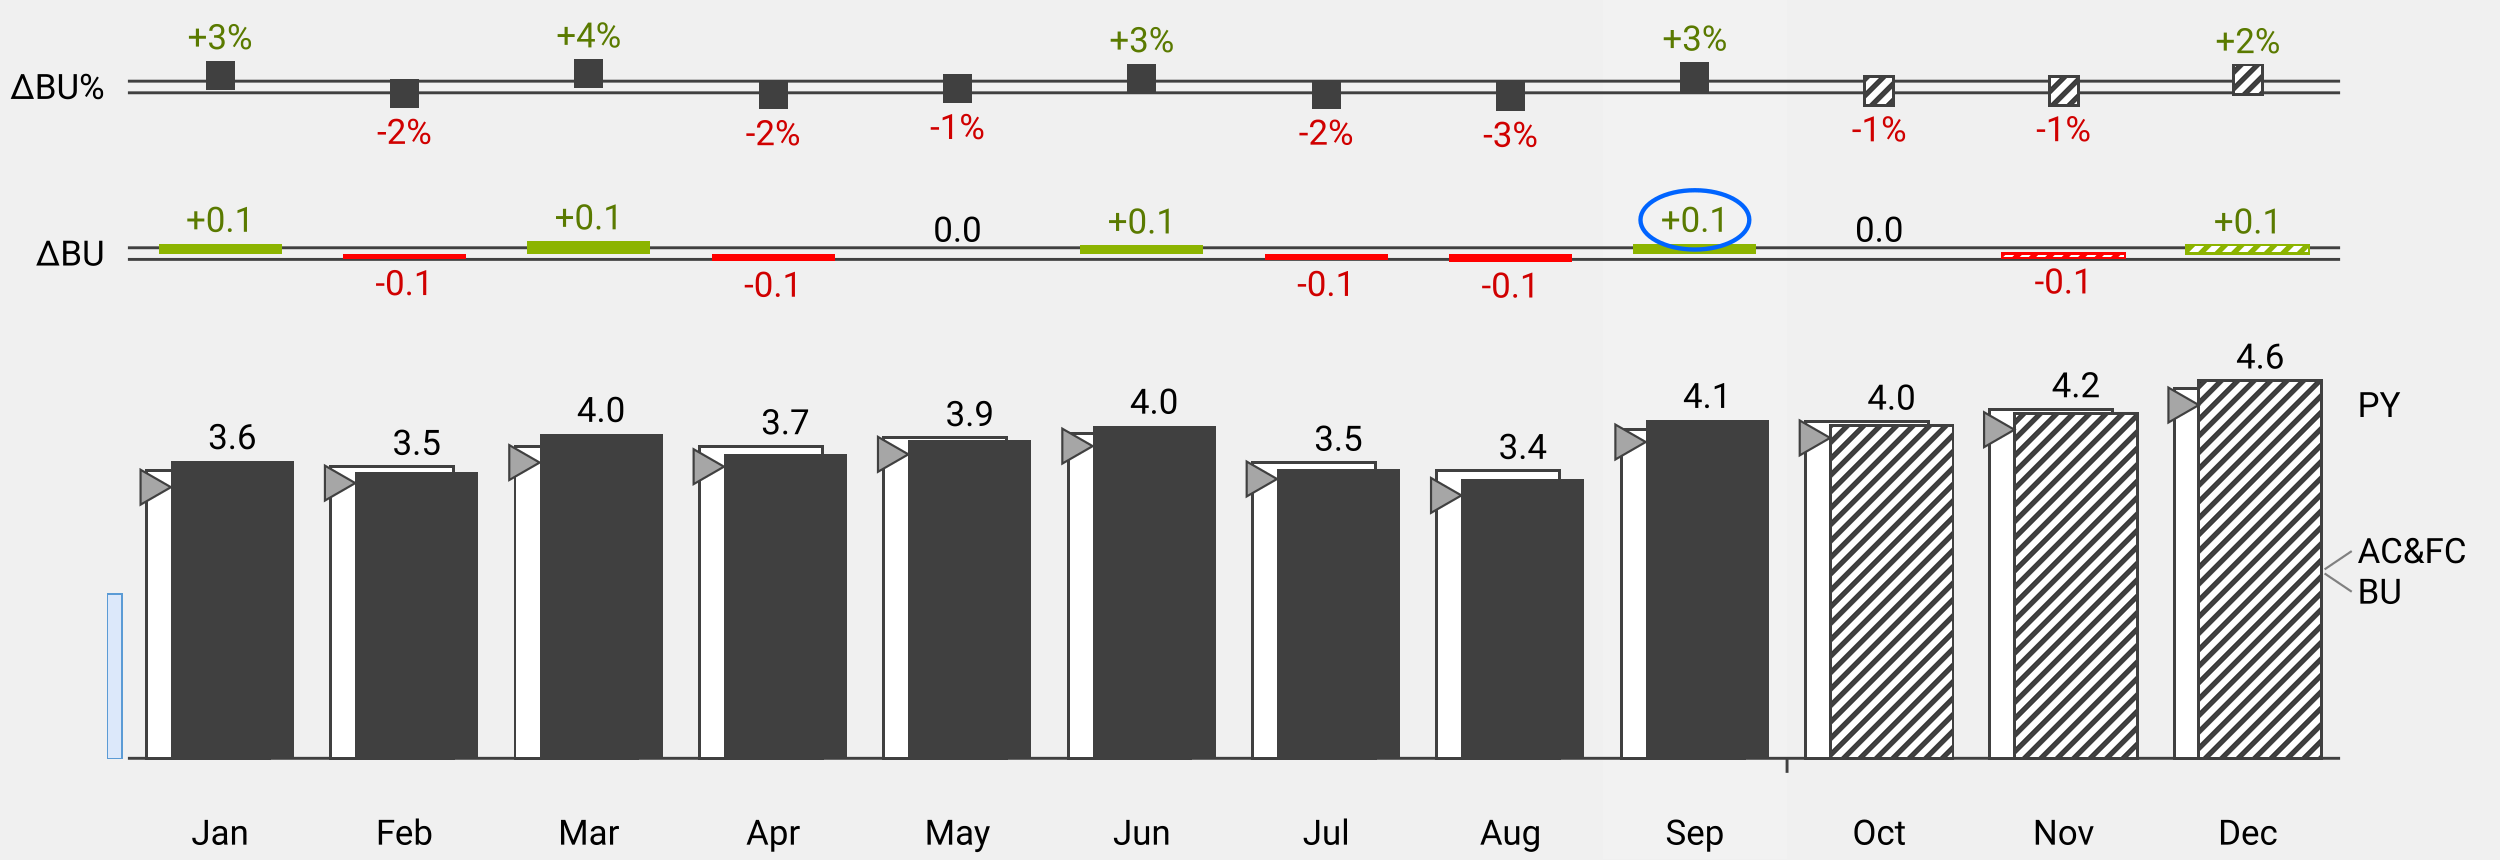
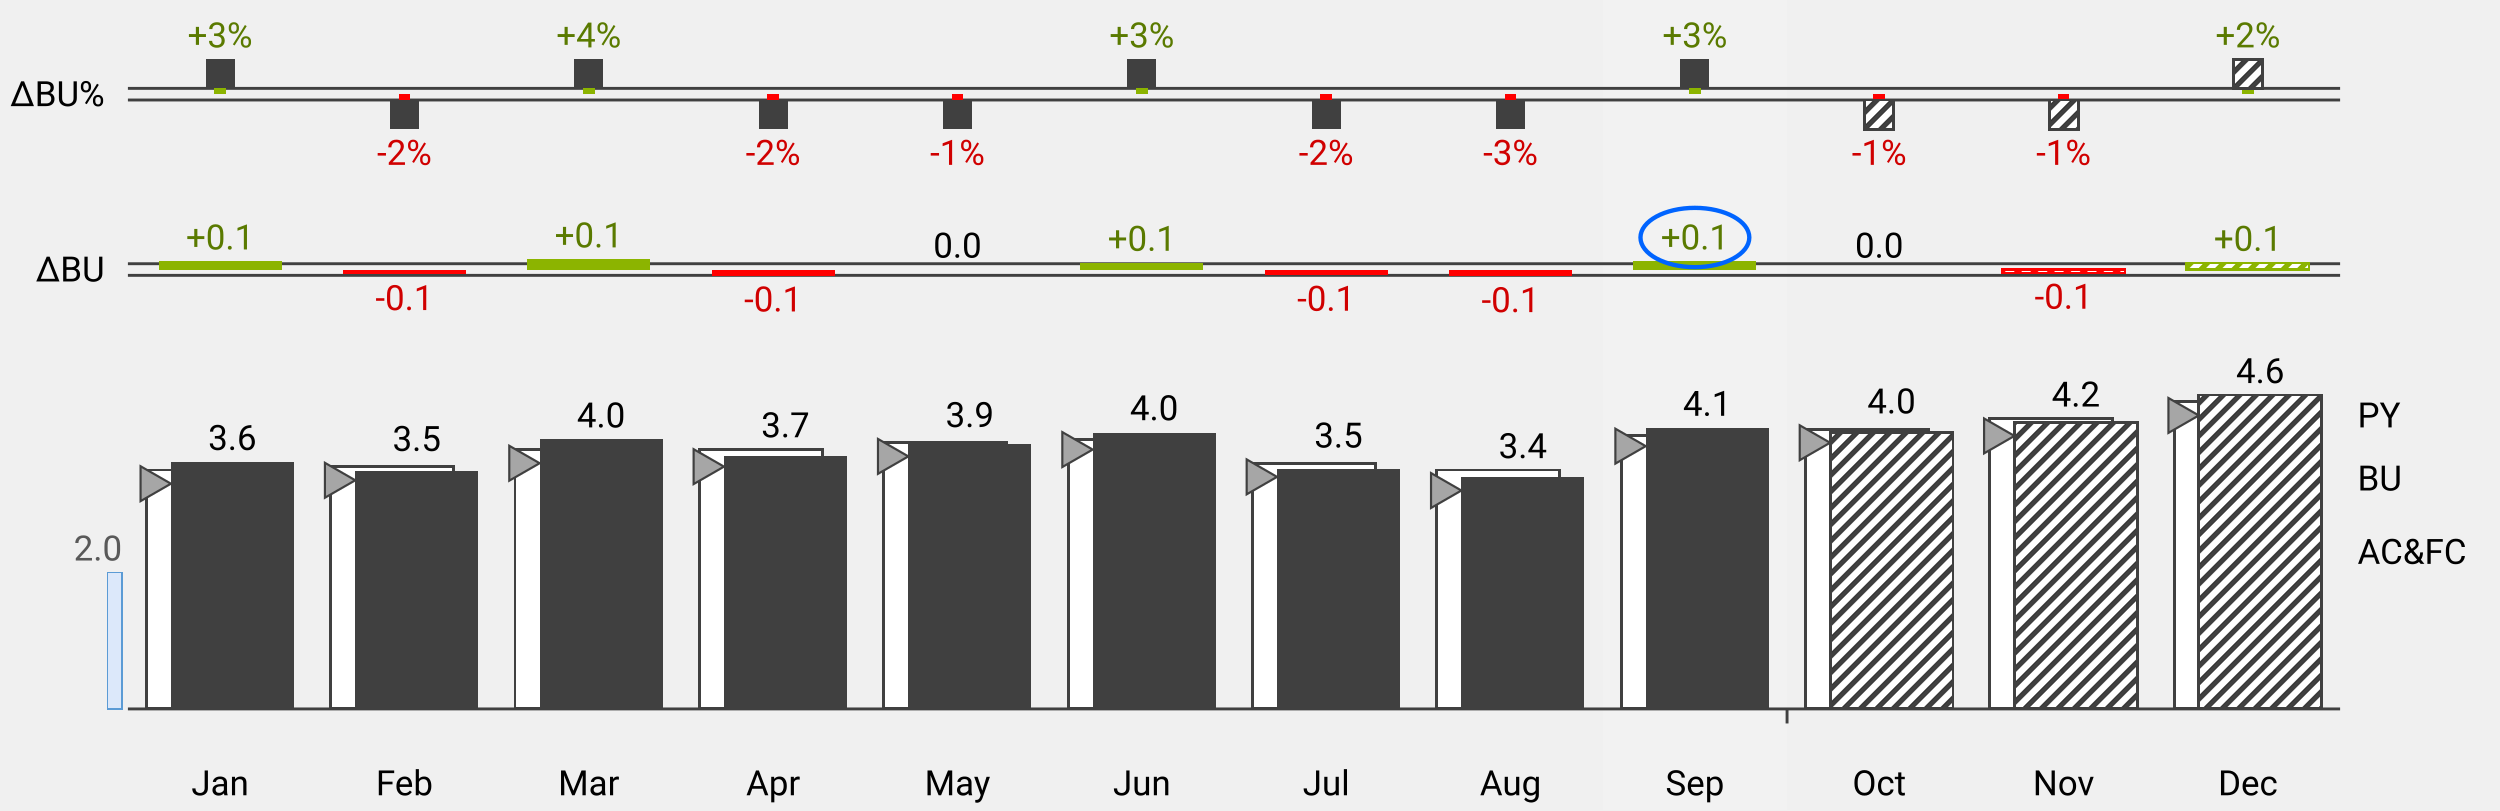
- <svg xmlns="http://www.w3.org/2000/svg" role="img" aria-labelledby="R0-t" width="860" height="295.659" viewBox="0 0 860 295.659" style="display:block;background:#FFFFFF;font-family:system-ui, Segoe UI, Roboto, Helvetica Neue, Arial, sans-serif;font-variant-numeric:tabular-nums">
+ <svg xmlns="http://www.w3.org/2000/svg" role="img" aria-labelledby="R0-t" width="860" height="278.67" viewBox="0 0 860 278.67" style="display:block;background:#FFFFFF;font-family:system-ui, Segoe UI, Roboto, Helvetica Neue, Arial, sans-serif;font-variant-numeric:tabular-nums">
  <defs>
    <pattern id="R0-hatch-0" patternUnits="userSpaceOnUse" width="4" height="4" patternTransform="rotate(45)">
      <rect width="4" height="4" fill="#FFFFFF" />
      <rect width="1.8" height="4" fill="#404040" />
    </pattern>
    <pattern id="R0-hatch-1" patternUnits="userSpaceOnUse" width="4" height="4" patternTransform="rotate(45)">
      <rect width="4" height="4" fill="#FFFFFF" />
      <rect width="1.8" height="4" fill="#FF0000" />
    </pattern>
    <pattern id="R0-hatch-2" patternUnits="userSpaceOnUse" width="4" height="4" patternTransform="rotate(45)">
      <rect width="4" height="4" fill="#FFFFFF" />
      <rect width="1.8" height="4" fill="#8CB400" />
    </pattern>
  </defs>
-   <rect data-role="assisting-area" data-category="Sep" x="551.333" y="0" width="63.417" height="295.659" fill="#F2F2F2" shape-rendering="crispEdges" />
-   <line data-role="axis" x1="44" y1="260.859" x2="805" y2="260.859" stroke="#404040" stroke-width="1" />
-   <line data-role="axis-BU" x1="44" y1="27.922" x2="805" y2="27.922" stroke="#404040" stroke-width="1" />
-   <line data-role="axis-BU" x1="44" y1="31.922" x2="805" y2="31.922" stroke="#404040" stroke-width="1" />
-   <line data-role="axis-BU" x1="44" y1="85.233" x2="805" y2="85.233" stroke="#404040" stroke-width="1" />
-   <line data-role="axis-BU" x1="44" y1="89.233" x2="805" y2="89.233" stroke="#404040" stroke-width="1" />
-   <rect data-role="scale-band" x="37" y="204.338" width="5" height="56.522" fill="#DCE8FA" stroke="#5B9BD5" stroke-width="0.5" shape-rendering="crispEdges" />
-   <line data-role="axis" x1="614.75" y1="260.859" x2="614.75" y2="265.859" stroke="#404040" stroke-width="1" />
-   <line data-role="legend-leader" x1="799.66" y1="195.859" x2="809" y2="189.566" stroke="#808080" stroke-width="0.75" />
-   <line data-role="legend-leader" x1="799.66" y1="197.273" x2="809" y2="203.566" stroke="#808080" stroke-width="0.75" />
-   <text data-role="tier-name" x="36" y="29.922" text-anchor="end" dominant-baseline="central" font-size="12" fill="#000000">ΔBU%</text>
-   <text data-role="tier-name" x="36" y="87.233" text-anchor="end" dominant-baseline="central" font-size="12" fill="#000000">ΔBU</text>
-   <rect data-role="col-BU" data-category="Jan" x="50.34" y="161.946" width="42.28" height="98.913" fill="#FFFFFF" stroke="#404040" stroke-width="1" shape-rendering="crispEdges" />
-   <rect data-role="col-AC" data-category="Jan" x="58.796" y="158.555" width="42.28" height="102.304" fill="#404040" shape-rendering="crispEdges" />
-   <path data-role="triangle-PY" data-category="Jan" d="M58.796 167.599 L48.356 161.599 L48.356 173.599 Z" fill="#A6A6A6" stroke="#404040" stroke-width="0.75" />
-   <text data-role="label" data-category="Jan" x="79.936" y="150.355" text-anchor="middle" dominant-baseline="central" font-size="12" fill="#000000">3.6</text>
-   <rect data-role="variance" data-impact="good" data-category="Jan" x="54.568" y="83.842" width="42.28" height="3.391" fill="#8CB400" shape-rendering="crispEdges" />
-   <text data-role="variance-label" data-impact="good" data-category="Jan" x="75.708" y="75.642" text-anchor="middle" dominant-baseline="central" font-size="12" fill="#5A7A00">+0.1</text>
-   <rect data-role="pin" data-impact="good" data-category="Jan" x="73.708" y="25.994" width="4" height="3.927" fill="#8CB400" shape-rendering="crispEdges" />
-   <rect data-role="pin-head" data-category="Jan" x="70.708" y="20.994" width="10" height="10" fill="#404040" shape-rendering="crispEdges" />
-   <text data-role="variance-label" data-impact="good" data-category="Jan" x="75.708" y="12.794" text-anchor="middle" dominant-baseline="central" font-size="12" fill="#5A7A00">+3%</text>
-   <text data-role="category" data-category="Jan" x="75.708" y="286.459" text-anchor="middle" dominant-baseline="central" font-size="12" fill="#000000">Jan</text>
-   <rect data-role="col-BU" data-category="Feb" x="113.757" y="160.533" width="42.28" height="100.326" fill="#FFFFFF" stroke="#404040" stroke-width="1" shape-rendering="crispEdges" />
-   <rect data-role="col-AC" data-category="Feb" x="122.213" y="162.512" width="42.28" height="98.348" fill="#404040" shape-rendering="crispEdges" />
-   <path data-role="triangle-PY" data-category="Feb" d="M122.213 166.186 L111.773 160.186 L111.773 172.186 Z" fill="#A6A6A6" stroke="#404040" stroke-width="0.75" />
-   <text data-role="label" data-category="Feb" x="143.353" y="152.333" text-anchor="middle" dominant-baseline="central" font-size="12" fill="#000000">3.5</text>
-   <rect data-role="variance" data-impact="bad" data-category="Feb" x="117.985" y="87.233" width="42.28" height="1.978" fill="#FF0000" shape-rendering="crispEdges" />
-   <text data-role="variance-label" data-impact="bad" data-category="Feb" x="139.125" y="97.412" text-anchor="middle" dominant-baseline="central" font-size="12" fill="#D00000">-0.1</text>
-   <rect data-role="pin" data-impact="bad" data-category="Feb" x="137.125" y="29.922" width="4" height="2.259" fill="#FF0000" shape-rendering="crispEdges" />
-   <rect data-role="pin-head" data-category="Feb" x="134.125" y="27.18" width="10" height="10" fill="#404040" shape-rendering="crispEdges" />
-   <text data-role="variance-label" data-impact="bad" data-category="Feb" x="139.125" y="45.38" text-anchor="middle" dominant-baseline="central" font-size="12" fill="#D00000">-2%</text>
-   <text data-role="category" data-category="Feb" x="139.125" y="286.459" text-anchor="middle" dominant-baseline="central" font-size="12" fill="#000000">Feb</text>
-   <rect data-role="col-BU" data-category="Mar" x="177.174" y="153.468" width="42.28" height="107.391" fill="#FFFFFF" stroke="#404040" stroke-width="1" shape-rendering="crispEdges" />
-   <rect data-role="col-AC" data-category="Mar" x="185.63" y="149.229" width="42.28" height="111.63" fill="#404040" shape-rendering="crispEdges" />
-   <path data-role="triangle-PY" data-category="Mar" d="M185.63 159.12 L175.19 153.12 L175.19 165.12 Z" fill="#A6A6A6" stroke="#404040" stroke-width="0.75" />
-   <text data-role="label" data-category="Mar" x="206.77" y="141.029" text-anchor="middle" dominant-baseline="central" font-size="12" fill="#000000">4.0</text>
-   <rect data-role="variance" data-impact="good" data-category="Mar" x="181.402" y="82.994" width="42.28" height="4.239" fill="#8CB400" shape-rendering="crispEdges" />
-   <text data-role="variance-label" data-impact="good" data-category="Mar" x="202.542" y="74.794" text-anchor="middle" dominant-baseline="central" font-size="12" fill="#5A7A00">+0.1</text>
-   <rect data-role="pin" data-impact="good" data-category="Mar" x="200.542" y="25.4" width="4" height="4.522" fill="#8CB400" shape-rendering="crispEdges" />
+   <rect data-role="assisting-area" data-category="Sep" x="551.333" y="0" width="63.417" height="278.67" fill="#F2F2F2" shape-rendering="crispEdges" />
+   <line data-role="axis" x1="44" y1="243.87" x2="805" y2="243.87" stroke="#404040" stroke-width="1" />
+   <line data-role="axis-BU" x1="44" y1="30.4" x2="805" y2="30.4" stroke="#404040" stroke-width="1" />
+   <line data-role="axis-BU" x1="44" y1="34.4" x2="805" y2="34.4" stroke="#404040" stroke-width="1" />
+   <line data-role="axis-BU" x1="44" y1="90.722" x2="805" y2="90.722" stroke="#404040" stroke-width="1" />
+   <line data-role="axis-BU" x1="44" y1="94.722" x2="805" y2="94.722" stroke="#404040" stroke-width="1" />
+   <rect data-role="scale-band" x="37" y="196.913" width="5" height="46.957" fill="#DCE8FA" stroke="#5B9BD5" stroke-width="0.5" shape-rendering="crispEdges" />
+   <line data-role="axis" x1="614.75" y1="243.87" x2="614.75" y2="248.87" stroke="#404040" stroke-width="1" />
+   <text data-role="tier-name" x="36" y="32.4" text-anchor="end" dominant-baseline="central" font-size="12" fill="#000000">ΔBU%</text>
+   <text data-role="tier-name" x="36" y="92.722" text-anchor="end" dominant-baseline="central" font-size="12" fill="#000000">ΔBU</text>
+   <rect data-role="col-BU" data-category="Jan" x="50.34" y="161.696" width="42.28" height="82.174" fill="#FFFFFF" stroke="#404040" stroke-width="1" shape-rendering="crispEdges" />
+   <rect data-role="col-AC" data-category="Jan" x="58.796" y="158.878" width="42.28" height="84.991" fill="#404040" shape-rendering="crispEdges" />
+   <path data-role="triangle-PY" data-category="Jan" d="M58.796 166.391 L48.356 160.391 L48.356 172.391 Z" fill="#A6A6A6" stroke="#404040" stroke-width="0.75" />
+   <rect data-role="variance" data-impact="good" data-category="Jan" x="54.568" y="89.904" width="42.28" height="2.817" fill="#8CB400" shape-rendering="crispEdges" />
+   <rect data-role="pin" data-impact="good" data-category="Jan" x="73.708" y="25.4" width="4" height="7" fill="#8CB400" shape-rendering="crispEdges" />
+   <rect data-role="pin-head" data-category="Jan" x="70.708" y="20.4" width="10" height="10" fill="#404040" shape-rendering="crispEdges" />
+   <rect data-role="col-BU" data-category="Feb" x="113.757" y="160.522" width="42.28" height="83.348" fill="#FFFFFF" stroke="#404040" stroke-width="1" shape-rendering="crispEdges" />
+   <rect data-role="col-AC" data-category="Feb" x="122.213" y="162.165" width="42.28" height="81.704" fill="#404040" shape-rendering="crispEdges" />
+   <path data-role="triangle-PY" data-category="Feb" d="M122.213 165.217 L111.773 159.217 L111.773 171.217 Z" fill="#A6A6A6" stroke="#404040" stroke-width="0.75" />
+   <rect data-role="variance" data-impact="bad" data-category="Feb" x="117.985" y="92.722" width="42.28" height="1.643" fill="#FF0000" shape-rendering="crispEdges" />
+   <rect data-role="pin" data-impact="bad" data-category="Feb" x="137.125" y="32.4" width="4" height="7" fill="#FF0000" shape-rendering="crispEdges" />
+   <rect data-role="pin-head" data-category="Feb" x="134.125" y="34.4" width="10" height="10" fill="#404040" shape-rendering="crispEdges" />
+   <rect data-role="col-BU" data-category="Mar" x="177.174" y="154.652" width="42.28" height="89.217" fill="#FFFFFF" stroke="#404040" stroke-width="1" shape-rendering="crispEdges" />
+   <rect data-role="col-AC" data-category="Mar" x="185.63" y="151.13" width="42.28" height="92.739" fill="#404040" shape-rendering="crispEdges" />
+   <path data-role="triangle-PY" data-category="Mar" d="M185.63 159.348 L175.19 153.348 L175.19 165.348 Z" fill="#A6A6A6" stroke="#404040" stroke-width="0.75" />
+   <rect data-role="variance" data-impact="good" data-category="Mar" x="181.402" y="89.2" width="42.28" height="3.522" fill="#8CB400" shape-rendering="crispEdges" />
+   <rect data-role="pin" data-impact="good" data-category="Mar" x="200.542" y="25.4" width="4" height="7" fill="#8CB400" shape-rendering="crispEdges" />
  <rect data-role="pin-head" data-category="Mar" x="197.542" y="20.4" width="10" height="10" fill="#404040" shape-rendering="crispEdges" />
+   <rect data-role="col-BU" data-category="Apr" x="240.59" y="154.652" width="42.28" height="89.217" fill="#FFFFFF" stroke="#404040" stroke-width="1" shape-rendering="crispEdges" />
+   <rect data-role="col-AC" data-category="Apr" x="249.046" y="156.765" width="42.28" height="87.104" fill="#404040" shape-rendering="crispEdges" />
+   <path data-role="triangle-PY" data-category="Apr" d="M249.046 160.522 L238.606 154.522 L238.606 166.522 Z" fill="#A6A6A6" stroke="#404040" stroke-width="0.75" />
+   <rect data-role="variance" data-impact="bad" data-category="Apr" x="244.818" y="92.722" width="42.28" height="2.113" fill="#FF0000" shape-rendering="crispEdges" />
+   <rect data-role="pin" data-impact="bad" data-category="Apr" x="263.958" y="32.4" width="4" height="7" fill="#FF0000" shape-rendering="crispEdges" />
+   <rect data-role="pin-head" data-category="Apr" x="260.958" y="34.4" width="10" height="10" fill="#404040" shape-rendering="crispEdges" />
+   <rect data-role="col-BU" data-category="May" x="304.007" y="152.304" width="42.28" height="91.565" fill="#FFFFFF" stroke="#404040" stroke-width="1" shape-rendering="crispEdges" />
+   <rect data-role="col-AC" data-category="May" x="312.463" y="152.774" width="42.28" height="91.096" fill="#404040" shape-rendering="crispEdges" />
+   <path data-role="triangle-PY" data-category="May" d="M312.463 157 L302.023 151 L302.023 163 Z" fill="#A6A6A6" stroke="#404040" stroke-width="0.75" />
+   <rect data-role="pin" data-impact="bad" data-category="May" x="327.375" y="32.4" width="4" height="7" fill="#FF0000" shape-rendering="crispEdges" />
+   <rect data-role="pin-head" data-category="May" x="324.375" y="34.4" width="10" height="10" fill="#404040" shape-rendering="crispEdges" />
+   <rect data-role="col-BU" data-category="Jun" x="367.424" y="151.13" width="42.28" height="92.739" fill="#FFFFFF" stroke="#404040" stroke-width="1" shape-rendering="crispEdges" />
+   <rect data-role="col-AC" data-category="Jun" x="375.88" y="148.783" width="42.28" height="95.087" fill="#404040" shape-rendering="crispEdges" />
+   <path data-role="triangle-PY" data-category="Jun" d="M375.88 154.652 L365.44 148.652 L365.44 160.652 Z" fill="#A6A6A6" stroke="#404040" stroke-width="0.75" />
+   <rect data-role="variance" data-impact="good" data-category="Jun" x="371.652" y="90.374" width="42.28" height="2.348" fill="#8CB400" shape-rendering="crispEdges" />
+   <rect data-role="pin" data-impact="good" data-category="Jun" x="390.792" y="25.4" width="4" height="7" fill="#8CB400" shape-rendering="crispEdges" />
+   <rect data-role="pin-head" data-category="Jun" x="387.792" y="20.4" width="10" height="10" fill="#404040" shape-rendering="crispEdges" />
+   <rect data-role="col-BU" data-category="Jul" x="430.84" y="159.348" width="42.28" height="84.522" fill="#FFFFFF" stroke="#404040" stroke-width="1" shape-rendering="crispEdges" />
+   <rect data-role="col-AC" data-category="Jul" x="439.296" y="161.226" width="42.28" height="82.643" fill="#404040" shape-rendering="crispEdges" />
+   <path data-role="triangle-PY" data-category="Jul" d="M439.296 164.043 L428.856 158.043 L428.856 170.043 Z" fill="#A6A6A6" stroke="#404040" stroke-width="0.75" />
+   <rect data-role="variance" data-impact="bad" data-category="Jul" x="435.068" y="92.722" width="42.28" height="1.878" fill="#FF0000" shape-rendering="crispEdges" />
+   <rect data-role="pin" data-impact="bad" data-category="Jul" x="454.208" y="32.4" width="4" height="7" fill="#FF0000" shape-rendering="crispEdges" />
+   <rect data-role="pin-head" data-category="Jul" x="451.208" y="34.4" width="10" height="10" fill="#404040" shape-rendering="crispEdges" />
+   <rect data-role="col-BU" data-category="Aug" x="494.257" y="161.696" width="42.28" height="82.174" fill="#FFFFFF" stroke="#404040" stroke-width="1" shape-rendering="crispEdges" />
+   <rect data-role="col-AC" data-category="Aug" x="502.713" y="164.043" width="42.28" height="79.826" fill="#404040" shape-rendering="crispEdges" />
+   <path data-role="triangle-PY" data-category="Aug" d="M502.713 168.739 L492.273 162.739 L492.273 174.739 Z" fill="#A6A6A6" stroke="#404040" stroke-width="0.75" />
+   <rect data-role="variance" data-impact="bad" data-category="Aug" x="498.485" y="92.722" width="42.28" height="2.348" fill="#FF0000" shape-rendering="crispEdges" />
+   <rect data-role="pin" data-impact="bad" data-category="Aug" x="517.625" y="32.4" width="4" height="7" fill="#FF0000" shape-rendering="crispEdges" />
+   <rect data-role="pin-head" data-category="Aug" x="514.625" y="34.4" width="10" height="10" fill="#404040" shape-rendering="crispEdges" />
+   <rect data-role="col-BU" data-category="Sep" x="557.674" y="149.957" width="42.28" height="93.913" fill="#FFFFFF" stroke="#404040" stroke-width="1" shape-rendering="crispEdges" />
+   <rect data-role="col-AC" data-category="Sep" x="566.13" y="147.139" width="42.28" height="96.73" fill="#404040" shape-rendering="crispEdges" />
+   <path data-role="triangle-PY" data-category="Sep" d="M566.13 153.478 L555.69 147.478 L555.69 159.478 Z" fill="#A6A6A6" stroke="#404040" stroke-width="0.75" />
+   <rect data-role="variance" data-impact="good" data-category="Sep" x="561.902" y="89.904" width="42.28" height="2.817" fill="#8CB400" shape-rendering="crispEdges" />
+   <rect data-role="pin" data-impact="good" data-category="Sep" x="581.042" y="25.4" width="4" height="7" fill="#8CB400" shape-rendering="crispEdges" />
+   <rect data-role="pin-head" data-category="Sep" x="578.042" y="20.4" width="10" height="10" fill="#404040" shape-rendering="crispEdges" />
+   <rect data-role="col-BU" data-category="Oct" x="621.09" y="147.609" width="42.28" height="96.261" fill="#FFFFFF" stroke="#404040" stroke-width="1" shape-rendering="crispEdges" />
+   <rect data-role="col-FC" data-category="Oct" x="629.546" y="148.783" width="42.28" height="95.087" fill="url(#R0-hatch-0)" stroke="#404040" stroke-width="1" shape-rendering="crispEdges" />
+   <path data-role="triangle-PY" data-category="Oct" d="M629.546 152.304 L619.106 146.304 L619.106 158.304 Z" fill="#A6A6A6" stroke="#404040" stroke-width="0.75" />
+   <rect data-role="pin" data-impact="bad" data-category="Oct" x="644.458" y="32.4" width="4" height="7" fill="#FF0000" shape-rendering="crispEdges" />
+   <rect data-role="pin-head" data-category="Oct" x="641.458" y="34.4" width="10" height="10" fill="url(#R0-hatch-0)" stroke="#404040" stroke-width="1" shape-rendering="crispEdges" />
+   <rect data-role="col-BU" data-category="Nov" x="684.507" y="144.087" width="42.28" height="99.783" fill="#FFFFFF" stroke="#404040" stroke-width="1" shape-rendering="crispEdges" />
+   <rect data-role="col-FC" data-category="Nov" x="692.963" y="145.261" width="42.28" height="98.609" fill="url(#R0-hatch-0)" stroke="#404040" stroke-width="1" shape-rendering="crispEdges" />
+   <path data-role="triangle-PY" data-category="Nov" d="M692.963 149.957 L682.523 143.957 L682.523 155.957 Z" fill="#A6A6A6" stroke="#404040" stroke-width="0.75" />
+   <rect data-role="variance" data-impact="bad" data-category="Nov" x="688.735" y="92.722" width="42.28" height="1.174" fill="url(#R0-hatch-1)" stroke="#FF0000" stroke-width="0.75" shape-rendering="crispEdges" />
+   <rect data-role="pin" data-impact="bad" data-category="Nov" x="707.875" y="32.4" width="4" height="7" fill="#FF0000" shape-rendering="crispEdges" />
+   <rect data-role="pin-head" data-category="Nov" x="704.875" y="34.4" width="10" height="10" fill="url(#R0-hatch-0)" stroke="#404040" stroke-width="1" shape-rendering="crispEdges" />
+   <rect data-role="col-BU" data-category="Dec" x="747.924" y="138.217" width="42.28" height="105.652" fill="#FFFFFF" stroke="#404040" stroke-width="1" shape-rendering="crispEdges" />
+   <rect data-role="col-FC" data-category="Dec" x="756.38" y="135.87" width="42.28" height="108" fill="url(#R0-hatch-0)" stroke="#404040" stroke-width="1" shape-rendering="crispEdges" />
+   <path data-role="triangle-PY" data-category="Dec" d="M756.38 142.913 L745.94 136.913 L745.94 148.913 Z" fill="#A6A6A6" stroke="#404040" stroke-width="0.75" />
+   <rect data-role="variance" data-impact="good" data-category="Dec" x="752.152" y="90.374" width="42.28" height="2.348" fill="url(#R0-hatch-2)" stroke="#8CB400" stroke-width="0.75" shape-rendering="crispEdges" />
+   <rect data-role="pin" data-impact="good" data-category="Dec" x="771.292" y="25.4" width="4" height="7" fill="#8CB400" shape-rendering="crispEdges" />
+   <rect data-role="pin-head" data-category="Dec" x="768.292" y="20.4" width="10" height="10" fill="url(#R0-hatch-0)" stroke="#404040" stroke-width="1" shape-rendering="crispEdges" />
+   <text data-role="label" data-category="Sep" x="587.27" y="138.939" text-anchor="middle" dominant-baseline="central" font-size="12" fill="#000000">4.1</text>
+   <text data-role="variance-label" data-impact="good" data-category="Sep" x="583.042" y="81.704" text-anchor="middle" dominant-baseline="central" font-size="12" fill="#5A7A00">+0.1</text>
+   <ellipse data-role="marker-ellipse" data-category="Sep" cx="583.042" cy="81.704" rx="18.72" ry="10.2" fill="none" stroke="#0064FF" stroke-width="1.5" />
+   <text data-role="variance-label" data-impact="good" data-category="Sep" x="583.042" y="12.2" text-anchor="middle" dominant-baseline="central" font-size="12" fill="#5A7A00">+3%</text>
+   <text data-role="label" data-category="Jan" x="79.936" y="150.678" text-anchor="middle" dominant-baseline="central" font-size="12" fill="#000000">3.6</text>
+   <text data-role="variance-label" data-impact="good" data-category="Jan" x="75.708" y="81.704" text-anchor="middle" dominant-baseline="central" font-size="12" fill="#5A7A00">+0.1</text>
+   <text data-role="variance-label" data-impact="good" data-category="Jan" x="75.708" y="12.2" text-anchor="middle" dominant-baseline="central" font-size="12" fill="#5A7A00">+3%</text>
+   <text data-role="label" data-category="Dec" x="777.52" y="127.67" text-anchor="middle" dominant-baseline="central" font-size="12" fill="#000000">4.6</text>
+   <text data-role="variance-label" data-impact="good" data-category="Dec" x="773.292" y="82.174" text-anchor="middle" dominant-baseline="central" font-size="12" fill="#5A7A00">+0.1</text>
+   <text data-role="variance-label" data-impact="good" data-category="Dec" x="773.292" y="12.2" text-anchor="middle" dominant-baseline="central" font-size="12" fill="#5A7A00">+2%</text>
+   <text data-role="variance-label" data-impact="good" data-category="Mar" x="202.542" y="81" text-anchor="middle" dominant-baseline="central" font-size="12" fill="#5A7A00">+0.1</text>
  <text data-role="variance-label" data-impact="good" data-category="Mar" x="202.542" y="12.2" text-anchor="middle" dominant-baseline="central" font-size="12" fill="#5A7A00">+4%</text>
-   <text data-role="category" data-category="Mar" x="202.542" y="286.459" text-anchor="middle" dominant-baseline="central" font-size="12" fill="#000000">Mar</text>
-   <rect data-role="col-BU" data-category="Apr" x="240.59" y="153.468" width="42.28" height="107.391" fill="#FFFFFF" stroke="#404040" stroke-width="1" shape-rendering="crispEdges" />
-   <rect data-role="col-AC" data-category="Apr" x="249.046" y="156.012" width="42.28" height="104.848" fill="#404040" shape-rendering="crispEdges" />
-   <path data-role="triangle-PY" data-category="Apr" d="M249.046 160.533 L238.606 154.533 L238.606 166.533 Z" fill="#A6A6A6" stroke="#404040" stroke-width="0.75" />
-   <text data-role="label" data-category="Apr" x="270.186" y="145.268" text-anchor="middle" dominant-baseline="central" font-size="12" fill="#000000">3.7</text>
-   <rect data-role="variance" data-impact="bad" data-category="Apr" x="244.818" y="87.233" width="42.28" height="2.543" fill="#FF0000" shape-rendering="crispEdges" />
-   <text data-role="variance-label" data-impact="bad" data-category="Apr" x="265.958" y="97.977" text-anchor="middle" dominant-baseline="central" font-size="12" fill="#D00000">-0.1</text>
-   <rect data-role="pin" data-impact="bad" data-category="Apr" x="263.958" y="29.922" width="4" height="2.713" fill="#FF0000" shape-rendering="crispEdges" />
-   <rect data-role="pin-head" data-category="Apr" x="260.958" y="27.634" width="10" height="10" fill="#404040" shape-rendering="crispEdges" />
-   <text data-role="variance-label" data-impact="bad" data-category="Apr" x="265.958" y="45.834" text-anchor="middle" dominant-baseline="central" font-size="12" fill="#D00000">-2%</text>
-   <text data-role="category" data-category="Apr" x="265.958" y="286.459" text-anchor="middle" dominant-baseline="central" font-size="12" fill="#000000">Apr</text>
-   <rect data-role="col-BU" data-category="May" x="304.007" y="150.642" width="42.28" height="110.217" fill="#FFFFFF" stroke="#404040" stroke-width="1" shape-rendering="crispEdges" />
-   <rect data-role="col-AC" data-category="May" x="312.463" y="151.207" width="42.28" height="109.652" fill="#404040" shape-rendering="crispEdges" />
-   <path data-role="triangle-PY" data-category="May" d="M312.463 156.294 L302.023 150.294 L302.023 162.294 Z" fill="#A6A6A6" stroke="#404040" stroke-width="0.75" />
-   <text data-role="label" data-category="May" x="333.603" y="142.442" text-anchor="middle" dominant-baseline="central" font-size="12" fill="#000000">3.9</text>
-   <text data-role="variance-label" data-impact="none" data-category="May" x="329.375" y="79.033" text-anchor="middle" dominant-baseline="central" font-size="12" fill="#000000">0.0</text>
-   <rect data-role="pin" data-impact="bad" data-category="May" x="327.375" y="29.922" width="4" height="0.587" fill="#FF0000" shape-rendering="crispEdges" />
-   <rect data-role="pin-head" data-category="May" x="324.375" y="25.509" width="10" height="10" fill="#404040" shape-rendering="crispEdges" />
-   <text data-role="variance-label" data-impact="bad" data-category="May" x="329.375" y="43.709" text-anchor="middle" dominant-baseline="central" font-size="12" fill="#D00000">-1%</text>
-   <text data-role="category" data-category="May" x="329.375" y="286.459" text-anchor="middle" dominant-baseline="central" font-size="12" fill="#000000">May</text>
-   <rect data-role="col-BU" data-category="Jun" x="367.424" y="149.229" width="42.28" height="111.63" fill="#FFFFFF" stroke="#404040" stroke-width="1" shape-rendering="crispEdges" />
-   <rect data-role="col-AC" data-category="Jun" x="375.88" y="146.403" width="42.28" height="114.457" fill="#404040" shape-rendering="crispEdges" />
-   <path data-role="triangle-PY" data-category="Jun" d="M375.88 153.468 L365.44 147.468 L365.44 159.468 Z" fill="#A6A6A6" stroke="#404040" stroke-width="0.75" />
-   <text data-role="label" data-category="Jun" x="397.02" y="138.203" text-anchor="middle" dominant-baseline="central" font-size="12" fill="#000000">4.0</text>
-   <rect data-role="variance" data-impact="good" data-category="Jun" x="371.652" y="84.407" width="42.28" height="2.826" fill="#8CB400" shape-rendering="crispEdges" />
-   <text data-role="variance-label" data-impact="good" data-category="Jun" x="392.792" y="76.207" text-anchor="middle" dominant-baseline="central" font-size="12" fill="#5A7A00">+0.1</text>
-   <rect data-role="pin" data-impact="good" data-category="Jun" x="390.792" y="27.022" width="4" height="2.9" fill="#8CB400" shape-rendering="crispEdges" />
-   <rect data-role="pin-head" data-category="Jun" x="387.792" y="22.022" width="10" height="10" fill="#404040" shape-rendering="crispEdges" />
-   <text data-role="variance-label" data-impact="good" data-category="Jun" x="392.792" y="13.822" text-anchor="middle" dominant-baseline="central" font-size="12" fill="#5A7A00">+3%</text>
-   <text data-role="category" data-category="Jun" x="392.792" y="286.459" text-anchor="middle" dominant-baseline="central" font-size="12" fill="#000000">Jun</text>
-   <rect data-role="col-BU" data-category="Jul" x="430.84" y="159.12" width="42.28" height="101.739" fill="#FFFFFF" stroke="#404040" stroke-width="1" shape-rendering="crispEdges" />
-   <rect data-role="col-AC" data-category="Jul" x="439.296" y="161.381" width="42.28" height="99.478" fill="#404040" shape-rendering="crispEdges" />
-   <path data-role="triangle-PY" data-category="Jul" d="M439.296 164.773 L428.856 158.773 L428.856 170.773 Z" fill="#A6A6A6" stroke="#404040" stroke-width="0.75" />
-   <text data-role="label" data-category="Jul" x="460.436" y="150.92" text-anchor="middle" dominant-baseline="central" font-size="12" fill="#000000">3.5</text>
-   <rect data-role="variance" data-impact="bad" data-category="Jul" x="435.068" y="87.233" width="42.28" height="2.261" fill="#FF0000" shape-rendering="crispEdges" />
-   <text data-role="variance-label" data-impact="bad" data-category="Jul" x="456.208" y="97.694" text-anchor="middle" dominant-baseline="central" font-size="12" fill="#D00000">-0.1</text>
-   <rect data-role="pin" data-impact="bad" data-category="Jul" x="454.208" y="29.922" width="4" height="2.545" fill="#FF0000" shape-rendering="crispEdges" />
-   <rect data-role="pin-head" data-category="Jul" x="451.208" y="27.467" width="10" height="10" fill="#404040" shape-rendering="crispEdges" />
-   <text data-role="variance-label" data-impact="bad" data-category="Jul" x="456.208" y="45.667" text-anchor="middle" dominant-baseline="central" font-size="12" fill="#D00000">-2%</text>
-   <text data-role="category" data-category="Jul" x="456.208" y="286.459" text-anchor="middle" dominant-baseline="central" font-size="12" fill="#000000">Jul</text>
-   <rect data-role="col-BU" data-category="Aug" x="494.257" y="161.946" width="42.28" height="98.913" fill="#FFFFFF" stroke="#404040" stroke-width="1" shape-rendering="crispEdges" />
-   <rect data-role="col-AC" data-category="Aug" x="502.713" y="164.773" width="42.28" height="96.087" fill="#404040" shape-rendering="crispEdges" />
-   <path data-role="triangle-PY" data-category="Aug" d="M502.713 170.425 L492.273 164.425 L492.273 176.425 Z" fill="#A6A6A6" stroke="#404040" stroke-width="0.75" />
-   <text data-role="label" data-category="Aug" x="523.853" y="153.746" text-anchor="middle" dominant-baseline="central" font-size="12" fill="#000000">3.4</text>
-   <rect data-role="variance" data-impact="bad" data-category="Aug" x="498.485" y="87.233" width="42.28" height="2.826" fill="#FF0000" shape-rendering="crispEdges" />
-   <text data-role="variance-label" data-impact="bad" data-category="Aug" x="519.625" y="98.259" text-anchor="middle" dominant-baseline="central" font-size="12" fill="#D00000">-0.1</text>
-   <rect data-role="pin" data-impact="bad" data-category="Aug" x="517.625" y="29.922" width="4" height="3.273" fill="#FF0000" shape-rendering="crispEdges" />
-   <rect data-role="pin-head" data-category="Aug" x="514.625" y="28.194" width="10" height="10" fill="#404040" shape-rendering="crispEdges" />
-   <text data-role="variance-label" data-impact="bad" data-category="Aug" x="519.625" y="46.394" text-anchor="middle" dominant-baseline="central" font-size="12" fill="#D00000">-3%</text>
-   <text data-role="category" data-category="Aug" x="519.625" y="286.459" text-anchor="middle" dominant-baseline="central" font-size="12" fill="#000000">Aug</text>
-   <rect data-role="col-BU" data-category="Sep" x="557.674" y="147.816" width="42.28" height="113.043" fill="#FFFFFF" stroke="#404040" stroke-width="1" shape-rendering="crispEdges" />
-   <rect data-role="col-AC" data-category="Sep" x="566.13" y="144.425" width="42.28" height="116.435" fill="#404040" shape-rendering="crispEdges" />
-   <path data-role="triangle-PY" data-category="Sep" d="M566.13 152.055 L555.69 146.055 L555.69 158.055 Z" fill="#A6A6A6" stroke="#404040" stroke-width="0.75" />
-   <text data-role="label" data-category="Sep" x="587.27" y="136.225" text-anchor="middle" dominant-baseline="central" font-size="12" fill="#000000">4.1</text>
-   <rect data-role="variance" data-impact="good" data-category="Sep" x="561.902" y="83.842" width="42.28" height="3.391" fill="#8CB400" shape-rendering="crispEdges" />
-   <text data-role="variance-label" data-impact="good" data-category="Sep" x="583.042" y="75.642" text-anchor="middle" dominant-baseline="central" font-size="12" fill="#5A7A00">+0.1</text>
-   <ellipse data-role="marker-ellipse" data-category="Sep" cx="583.042" cy="75.642" rx="18.72" ry="10.2" fill="none" stroke="#0064FF" stroke-width="1.5" />
-   <rect data-role="pin" data-impact="good" data-category="Sep" x="581.042" y="26.485" width="4" height="3.436" fill="#8CB400" shape-rendering="crispEdges" />
-   <rect data-role="pin-head" data-category="Sep" x="578.042" y="21.485" width="10" height="10" fill="#404040" shape-rendering="crispEdges" />
-   <text data-role="variance-label" data-impact="good" data-category="Sep" x="583.042" y="13.285" text-anchor="middle" dominant-baseline="central" font-size="12" fill="#5A7A00">+3%</text>
-   <text data-role="category" data-category="Sep" x="583.042" y="286.459" text-anchor="middle" dominant-baseline="central" font-size="12" fill="#000000">Sep</text>
-   <rect data-role="col-BU" data-category="Oct" x="621.09" y="144.99" width="42.28" height="115.87" fill="#FFFFFF" stroke="#404040" stroke-width="1" shape-rendering="crispEdges" />
-   <rect data-role="col-FC" data-category="Oct" x="629.546" y="146.403" width="42.28" height="114.457" fill="url(#R0-hatch-0)" stroke="#404040" stroke-width="1" shape-rendering="crispEdges" />
-   <path data-role="triangle-PY" data-category="Oct" d="M629.546 150.642 L619.106 144.642 L619.106 156.642 Z" fill="#A6A6A6" stroke="#404040" stroke-width="0.75" />
-   <text data-role="label" data-category="Oct" x="650.686" y="136.79" text-anchor="middle" dominant-baseline="central" font-size="12" fill="#000000">4.0</text>
-   <text data-role="variance-label" data-impact="none" data-category="Oct" x="646.458" y="79.033" text-anchor="middle" dominant-baseline="central" font-size="12" fill="#000000">0.0</text>
-   <rect data-role="pin" data-impact="bad" data-category="Oct" x="644.458" y="29.922" width="4" height="1.397" fill="#FF0000" shape-rendering="crispEdges" />
-   <rect data-role="pin-head" data-category="Oct" x="641.458" y="26.318" width="10" height="10" fill="url(#R0-hatch-0)" stroke="#404040" stroke-width="1" shape-rendering="crispEdges" />
-   <text data-role="variance-label" data-impact="bad" data-category="Oct" x="646.458" y="44.518" text-anchor="middle" dominant-baseline="central" font-size="12" fill="#D00000">-1%</text>
-   <text data-role="category" data-category="Oct" x="646.458" y="286.459" text-anchor="middle" dominant-baseline="central" font-size="12" fill="#000000">Oct</text>
-   <rect data-role="col-BU" data-category="Nov" x="684.507" y="140.751" width="42.28" height="120.109" fill="#FFFFFF" stroke="#404040" stroke-width="1" shape-rendering="crispEdges" />
-   <rect data-role="col-FC" data-category="Nov" x="692.963" y="142.164" width="42.28" height="118.696" fill="url(#R0-hatch-0)" stroke="#404040" stroke-width="1" shape-rendering="crispEdges" />
-   <path data-role="triangle-PY" data-category="Nov" d="M692.963 147.816 L682.523 141.816 L682.523 153.816 Z" fill="#A6A6A6" stroke="#404040" stroke-width="0.75" />
-   <text data-role="label" data-category="Nov" x="714.103" y="132.551" text-anchor="middle" dominant-baseline="central" font-size="12" fill="#000000">4.2</text>
-   <rect data-role="variance" data-impact="bad" data-category="Nov" x="688.735" y="87.233" width="42.28" height="1.413" fill="url(#R0-hatch-1)" stroke="#FF0000" stroke-width="0.75" shape-rendering="crispEdges" />
-   <text data-role="variance-label" data-impact="bad" data-category="Nov" x="709.875" y="96.846" text-anchor="middle" dominant-baseline="central" font-size="12" fill="#D00000">-0.1</text>
-   <rect data-role="pin" data-impact="bad" data-category="Nov" x="707.875" y="29.922" width="4" height="1.348" fill="#FF0000" shape-rendering="crispEdges" />
-   <rect data-role="pin-head" data-category="Nov" x="704.875" y="26.269" width="10" height="10" fill="url(#R0-hatch-0)" stroke="#404040" stroke-width="1" shape-rendering="crispEdges" />
-   <text data-role="variance-label" data-impact="bad" data-category="Nov" x="709.875" y="44.469" text-anchor="middle" dominant-baseline="central" font-size="12" fill="#D00000">-1%</text>
-   <text data-role="category" data-category="Nov" x="709.875" y="286.459" text-anchor="middle" dominant-baseline="central" font-size="12" fill="#000000">Nov</text>
-   <rect data-role="col-BU" data-category="Dec" x="747.924" y="133.686" width="42.28" height="127.174" fill="#FFFFFF" stroke="#404040" stroke-width="1" shape-rendering="crispEdges" />
-   <rect data-role="col-FC" data-category="Dec" x="756.38" y="130.859" width="42.28" height="130" fill="url(#R0-hatch-0)" stroke="#404040" stroke-width="1" shape-rendering="crispEdges" />
-   <path data-role="triangle-PY" data-category="Dec" d="M756.38 139.338 L745.94 133.338 L745.94 145.338 Z" fill="#A6A6A6" stroke="#404040" stroke-width="0.75" />
-   <text data-role="label" data-category="Dec" x="777.52" y="122.659" text-anchor="middle" dominant-baseline="central" font-size="12" fill="#000000">4.6</text>
-   <rect data-role="variance" data-impact="good" data-category="Dec" x="752.152" y="84.407" width="42.28" height="2.826" fill="url(#R0-hatch-2)" stroke="#8CB400" stroke-width="0.75" shape-rendering="crispEdges" />
-   <text data-role="variance-label" data-impact="good" data-category="Dec" x="773.292" y="76.207" text-anchor="middle" dominant-baseline="central" font-size="12" fill="#5A7A00">+0.1</text>
-   <rect data-role="pin" data-impact="good" data-category="Dec" x="771.292" y="27.376" width="4" height="2.545" fill="#8CB400" shape-rendering="crispEdges" />
-   <rect data-role="pin-head" data-category="Dec" x="768.292" y="22.376" width="10" height="10" fill="url(#R0-hatch-0)" stroke="#404040" stroke-width="1" shape-rendering="crispEdges" />
-   <text data-role="variance-label" data-impact="good" data-category="Dec" x="773.292" y="14.176" text-anchor="middle" dominant-baseline="central" font-size="12" fill="#5A7A00">+2%</text>
-   <text data-role="category" data-category="Dec" x="773.292" y="286.459" text-anchor="middle" dominant-baseline="central" font-size="12" fill="#000000">Dec</text>
-   <text data-role="legend" x="811" y="189.566" text-anchor="start" dominant-baseline="central" font-size="12" fill="#000000">AC&amp;FC</text>
-   <text data-role="legend" x="811" y="203.566" text-anchor="start" dominant-baseline="central" font-size="12" fill="#000000">BU</text>
-   <text data-role="legend" x="811" y="139.338" text-anchor="start" dominant-baseline="central" font-size="12" fill="#000000">PY</text>
+   <text data-role="label" data-category="Aug" x="523.853" y="153.496" text-anchor="middle" dominant-baseline="central" font-size="12" fill="#000000">3.4</text>
+   <text data-role="variance-label" data-impact="bad" data-category="Aug" x="519.625" y="103.27" text-anchor="middle" dominant-baseline="central" font-size="12" fill="#D00000">-0.1</text>
+   <text data-role="variance-label" data-impact="bad" data-category="Aug" x="519.625" y="52.6" text-anchor="middle" dominant-baseline="central" font-size="12" fill="#D00000">-3%</text>
+   <text data-role="label" data-category="Feb" x="143.353" y="151.017" text-anchor="middle" dominant-baseline="central" font-size="12" fill="#000000">3.5</text>
+   <text data-role="variance-label" data-impact="bad" data-category="Feb" x="139.125" y="102.565" text-anchor="middle" dominant-baseline="central" font-size="12" fill="#D00000">-0.1</text>
+   <text data-role="variance-label" data-impact="bad" data-category="Feb" x="139.125" y="52.6" text-anchor="middle" dominant-baseline="central" font-size="12" fill="#D00000">-2%</text>
+   <text data-role="label" data-category="Mar" x="206.77" y="142.93" text-anchor="middle" dominant-baseline="central" font-size="12" fill="#000000">4.0</text>
+   <text data-role="label" data-category="Apr" x="270.186" y="146.322" text-anchor="middle" dominant-baseline="central" font-size="12" fill="#000000">3.7</text>
+   <text data-role="variance-label" data-impact="bad" data-category="Apr" x="265.958" y="103.035" text-anchor="middle" dominant-baseline="central" font-size="12" fill="#D00000">-0.1</text>
+   <text data-role="variance-label" data-impact="bad" data-category="Apr" x="265.958" y="52.6" text-anchor="middle" dominant-baseline="central" font-size="12" fill="#D00000">-2%</text>
+   <text data-role="label" data-category="May" x="333.603" y="142.8" text-anchor="middle" dominant-baseline="central" font-size="12" fill="#000000">3.9</text>
+   <text data-role="variance-label" data-impact="none" data-category="May" x="329.375" y="84.522" text-anchor="middle" dominant-baseline="central" font-size="12" fill="#000000">0.0</text>
+   <text data-role="variance-label" data-impact="bad" data-category="May" x="329.375" y="52.6" text-anchor="middle" dominant-baseline="central" font-size="12" fill="#D00000">-1%</text>
+   <text data-role="label" data-category="Jun" x="397.02" y="140.452" text-anchor="middle" dominant-baseline="central" font-size="12" fill="#000000">4.0</text>
+   <text data-role="variance-label" data-impact="good" data-category="Jun" x="392.792" y="82.174" text-anchor="middle" dominant-baseline="central" font-size="12" fill="#5A7A00">+0.1</text>
+   <text data-role="variance-label" data-impact="good" data-category="Jun" x="392.792" y="12.2" text-anchor="middle" dominant-baseline="central" font-size="12" fill="#5A7A00">+3%</text>
+   <text data-role="label" data-category="Jul" x="460.436" y="149.843" text-anchor="middle" dominant-baseline="central" font-size="12" fill="#000000">3.5</text>
+   <text data-role="variance-label" data-impact="bad" data-category="Jul" x="456.208" y="102.8" text-anchor="middle" dominant-baseline="central" font-size="12" fill="#D00000">-0.1</text>
+   <text data-role="variance-label" data-impact="bad" data-category="Jul" x="456.208" y="52.6" text-anchor="middle" dominant-baseline="central" font-size="12" fill="#D00000">-2%</text>
+   <text data-role="label" data-category="Oct" x="650.686" y="138.104" text-anchor="middle" dominant-baseline="central" font-size="12" fill="#000000">4.0</text>
+   <text data-role="variance-label" data-impact="none" data-category="Oct" x="646.458" y="84.522" text-anchor="middle" dominant-baseline="central" font-size="12" fill="#000000">0.0</text>
+   <text data-role="variance-label" data-impact="bad" data-category="Oct" x="646.458" y="52.6" text-anchor="middle" dominant-baseline="central" font-size="12" fill="#D00000">-1%</text>
+   <text data-role="label" data-category="Nov" x="714.103" y="135.757" text-anchor="middle" dominant-baseline="central" font-size="12" fill="#000000">4.2</text>
+   <text data-role="variance-label" data-impact="bad" data-category="Nov" x="709.875" y="102.096" text-anchor="middle" dominant-baseline="central" font-size="12" fill="#D00000">-0.1</text>
+   <text data-role="variance-label" data-impact="bad" data-category="Nov" x="709.875" y="52.6" text-anchor="middle" dominant-baseline="central" font-size="12" fill="#D00000">-1%</text>
+   <text data-role="category" data-category="Jan" x="75.708" y="269.47" text-anchor="middle" dominant-baseline="central" font-size="12" fill="#000000">Jan</text>
+   <text data-role="category" data-category="Feb" x="139.125" y="269.47" text-anchor="middle" dominant-baseline="central" font-size="12" fill="#000000">Feb</text>
+   <text data-role="category" data-category="Mar" x="202.542" y="269.47" text-anchor="middle" dominant-baseline="central" font-size="12" fill="#000000">Mar</text>
+   <text data-role="category" data-category="Apr" x="265.958" y="269.47" text-anchor="middle" dominant-baseline="central" font-size="12" fill="#000000">Apr</text>
+   <text data-role="category" data-category="May" x="329.375" y="269.47" text-anchor="middle" dominant-baseline="central" font-size="12" fill="#000000">May</text>
+   <text data-role="category" data-category="Jun" x="392.792" y="269.47" text-anchor="middle" dominant-baseline="central" font-size="12" fill="#000000">Jun</text>
+   <text data-role="category" data-category="Jul" x="456.208" y="269.47" text-anchor="middle" dominant-baseline="central" font-size="12" fill="#000000">Jul</text>
+   <text data-role="category" data-category="Aug" x="519.625" y="269.47" text-anchor="middle" dominant-baseline="central" font-size="12" fill="#000000">Aug</text>
+   <text data-role="category" data-category="Sep" x="583.042" y="269.47" text-anchor="middle" dominant-baseline="central" font-size="12" fill="#000000">Sep</text>
+   <text data-role="category" data-category="Oct" x="646.458" y="269.47" text-anchor="middle" dominant-baseline="central" font-size="12" fill="#000000">Oct</text>
+   <text data-role="category" data-category="Nov" x="709.875" y="269.47" text-anchor="middle" dominant-baseline="central" font-size="12" fill="#000000">Nov</text>
+   <text data-role="category" data-category="Dec" x="773.292" y="269.47" text-anchor="middle" dominant-baseline="central" font-size="12" fill="#000000">Dec</text>
+   <text data-role="scale-band-label" x="42" y="188.713" text-anchor="end" dominant-baseline="central" font-size="12" fill="#595959">2.0</text>
+   <text data-role="legend" x="811" y="189.87" text-anchor="start" dominant-baseline="central" font-size="12" fill="#000000">AC&amp;FC</text>
+   <text data-role="legend" x="811" y="164.63" text-anchor="start" dominant-baseline="central" font-size="12" fill="#000000">BU</text>
+   <text data-role="legend" x="811" y="142.913" text-anchor="start" dominant-baseline="central" font-size="12" fill="#000000">PY</text>
</svg>
